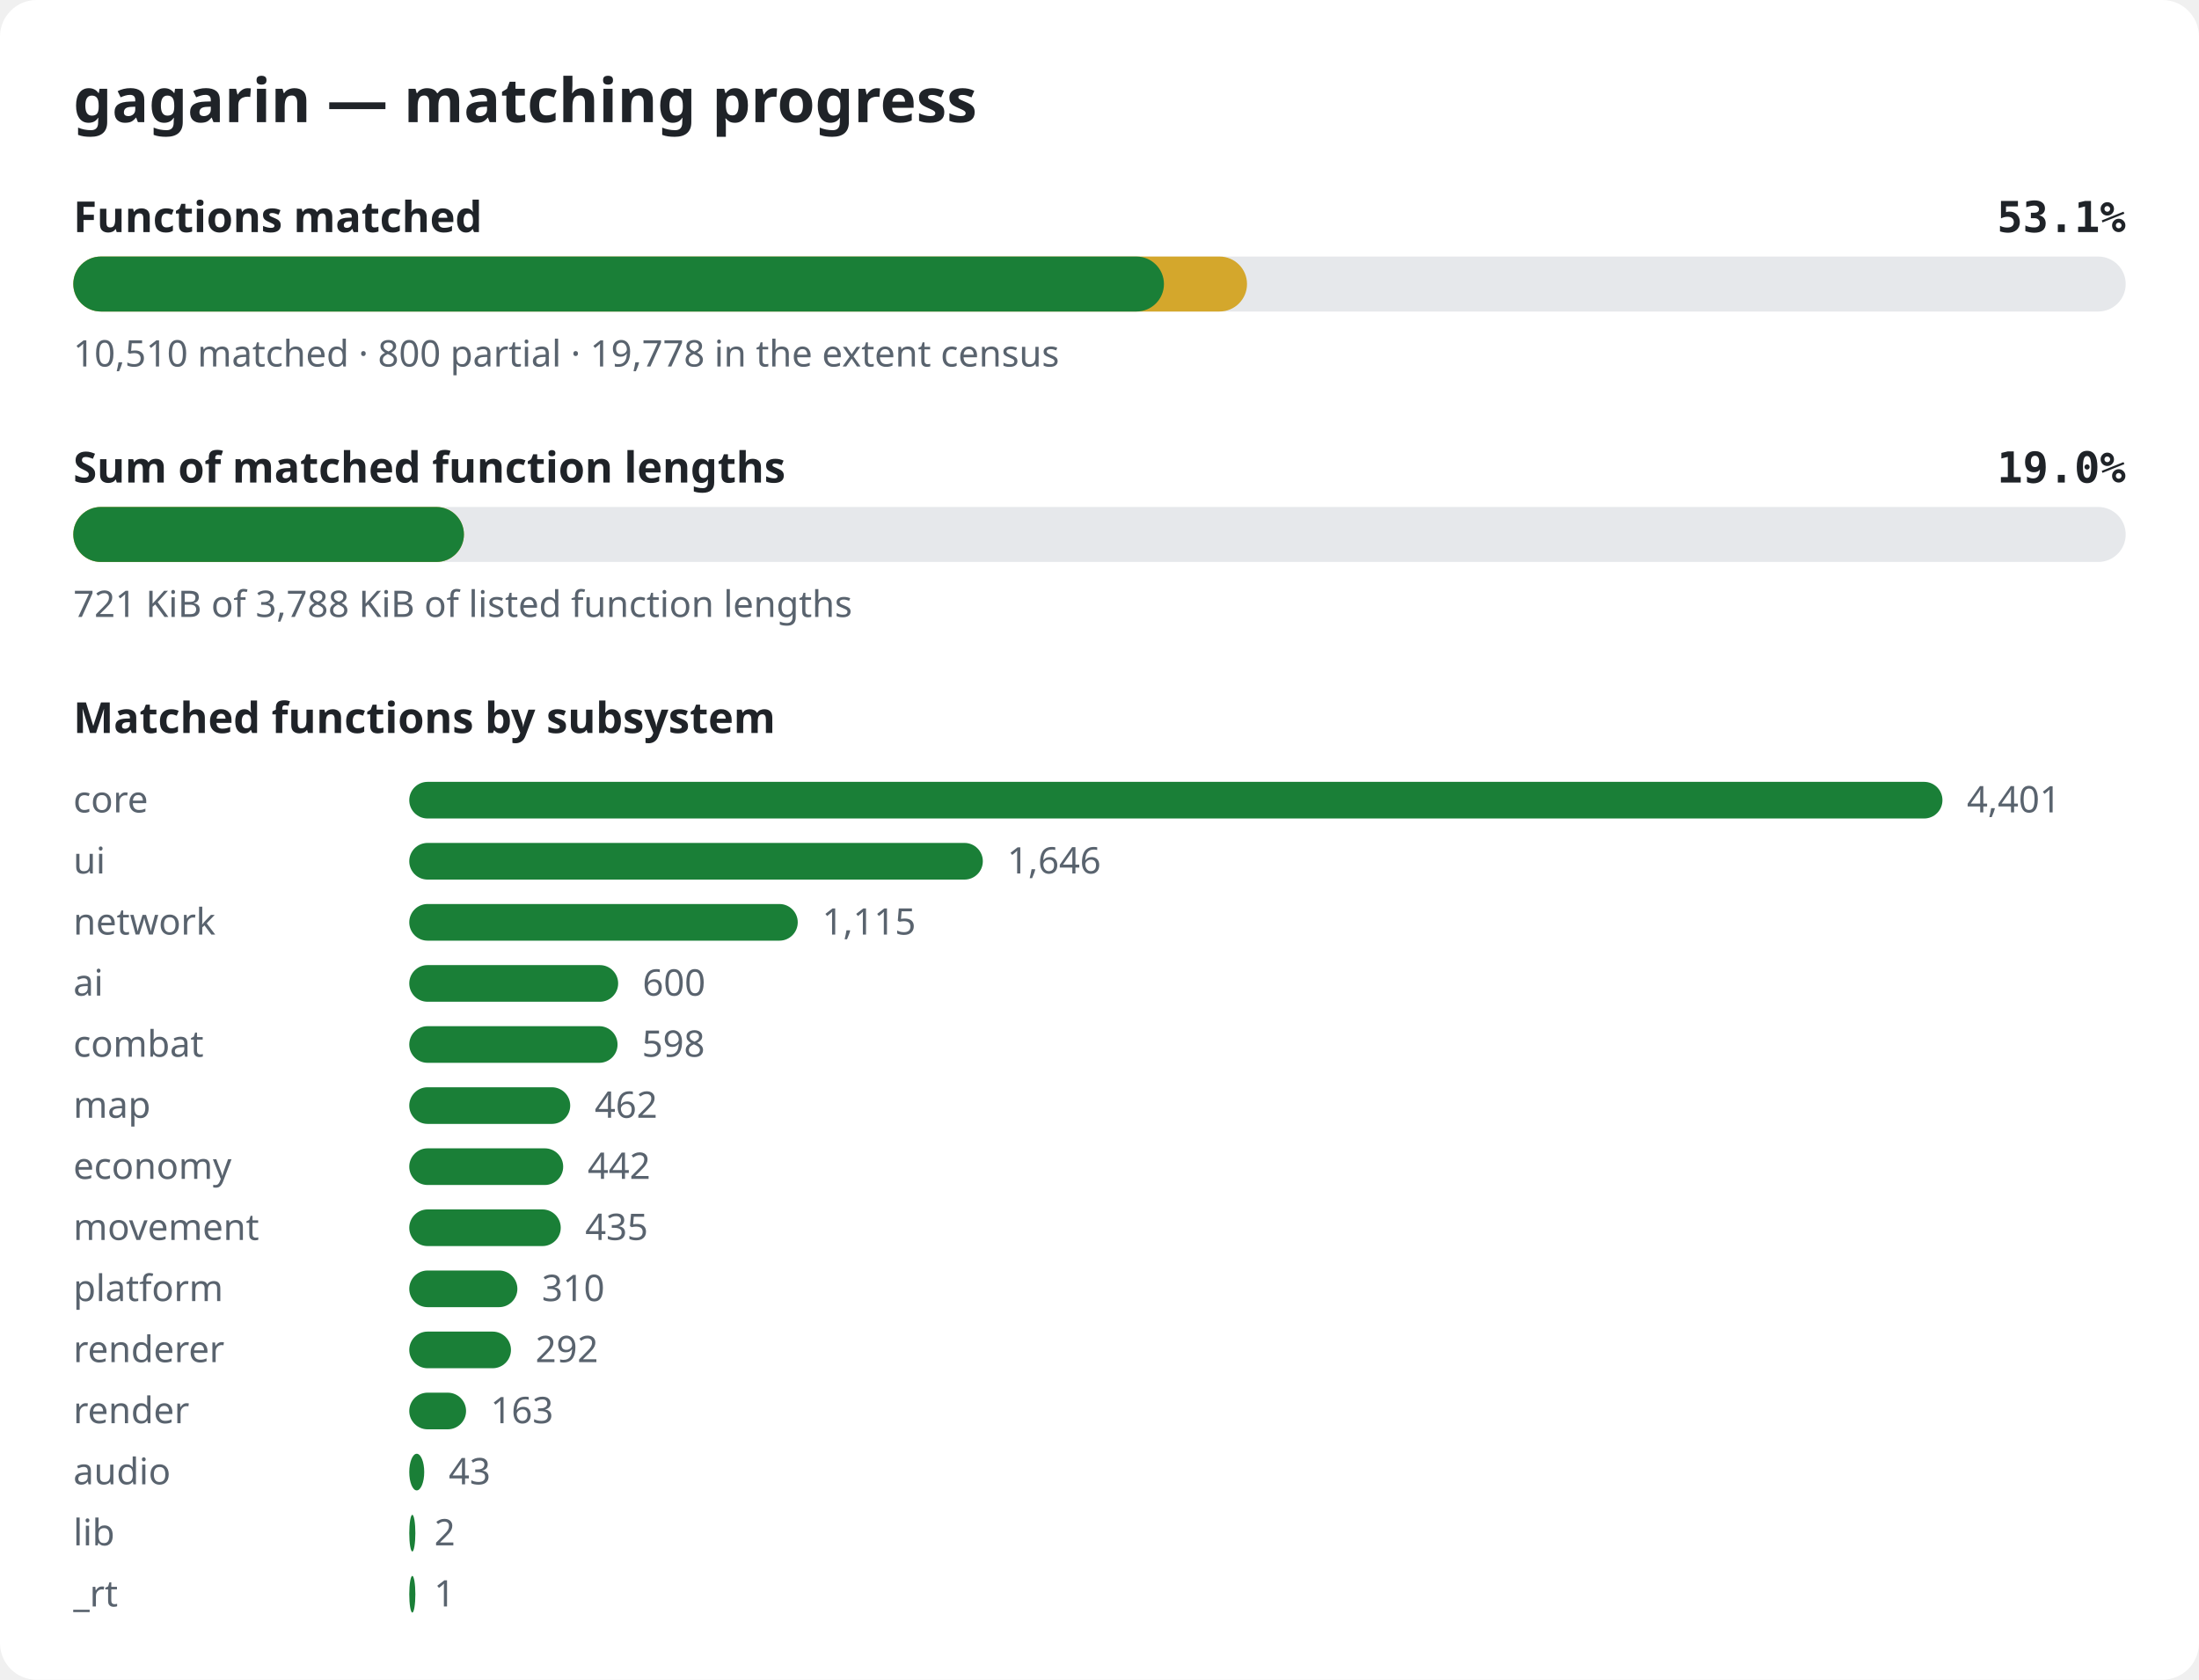
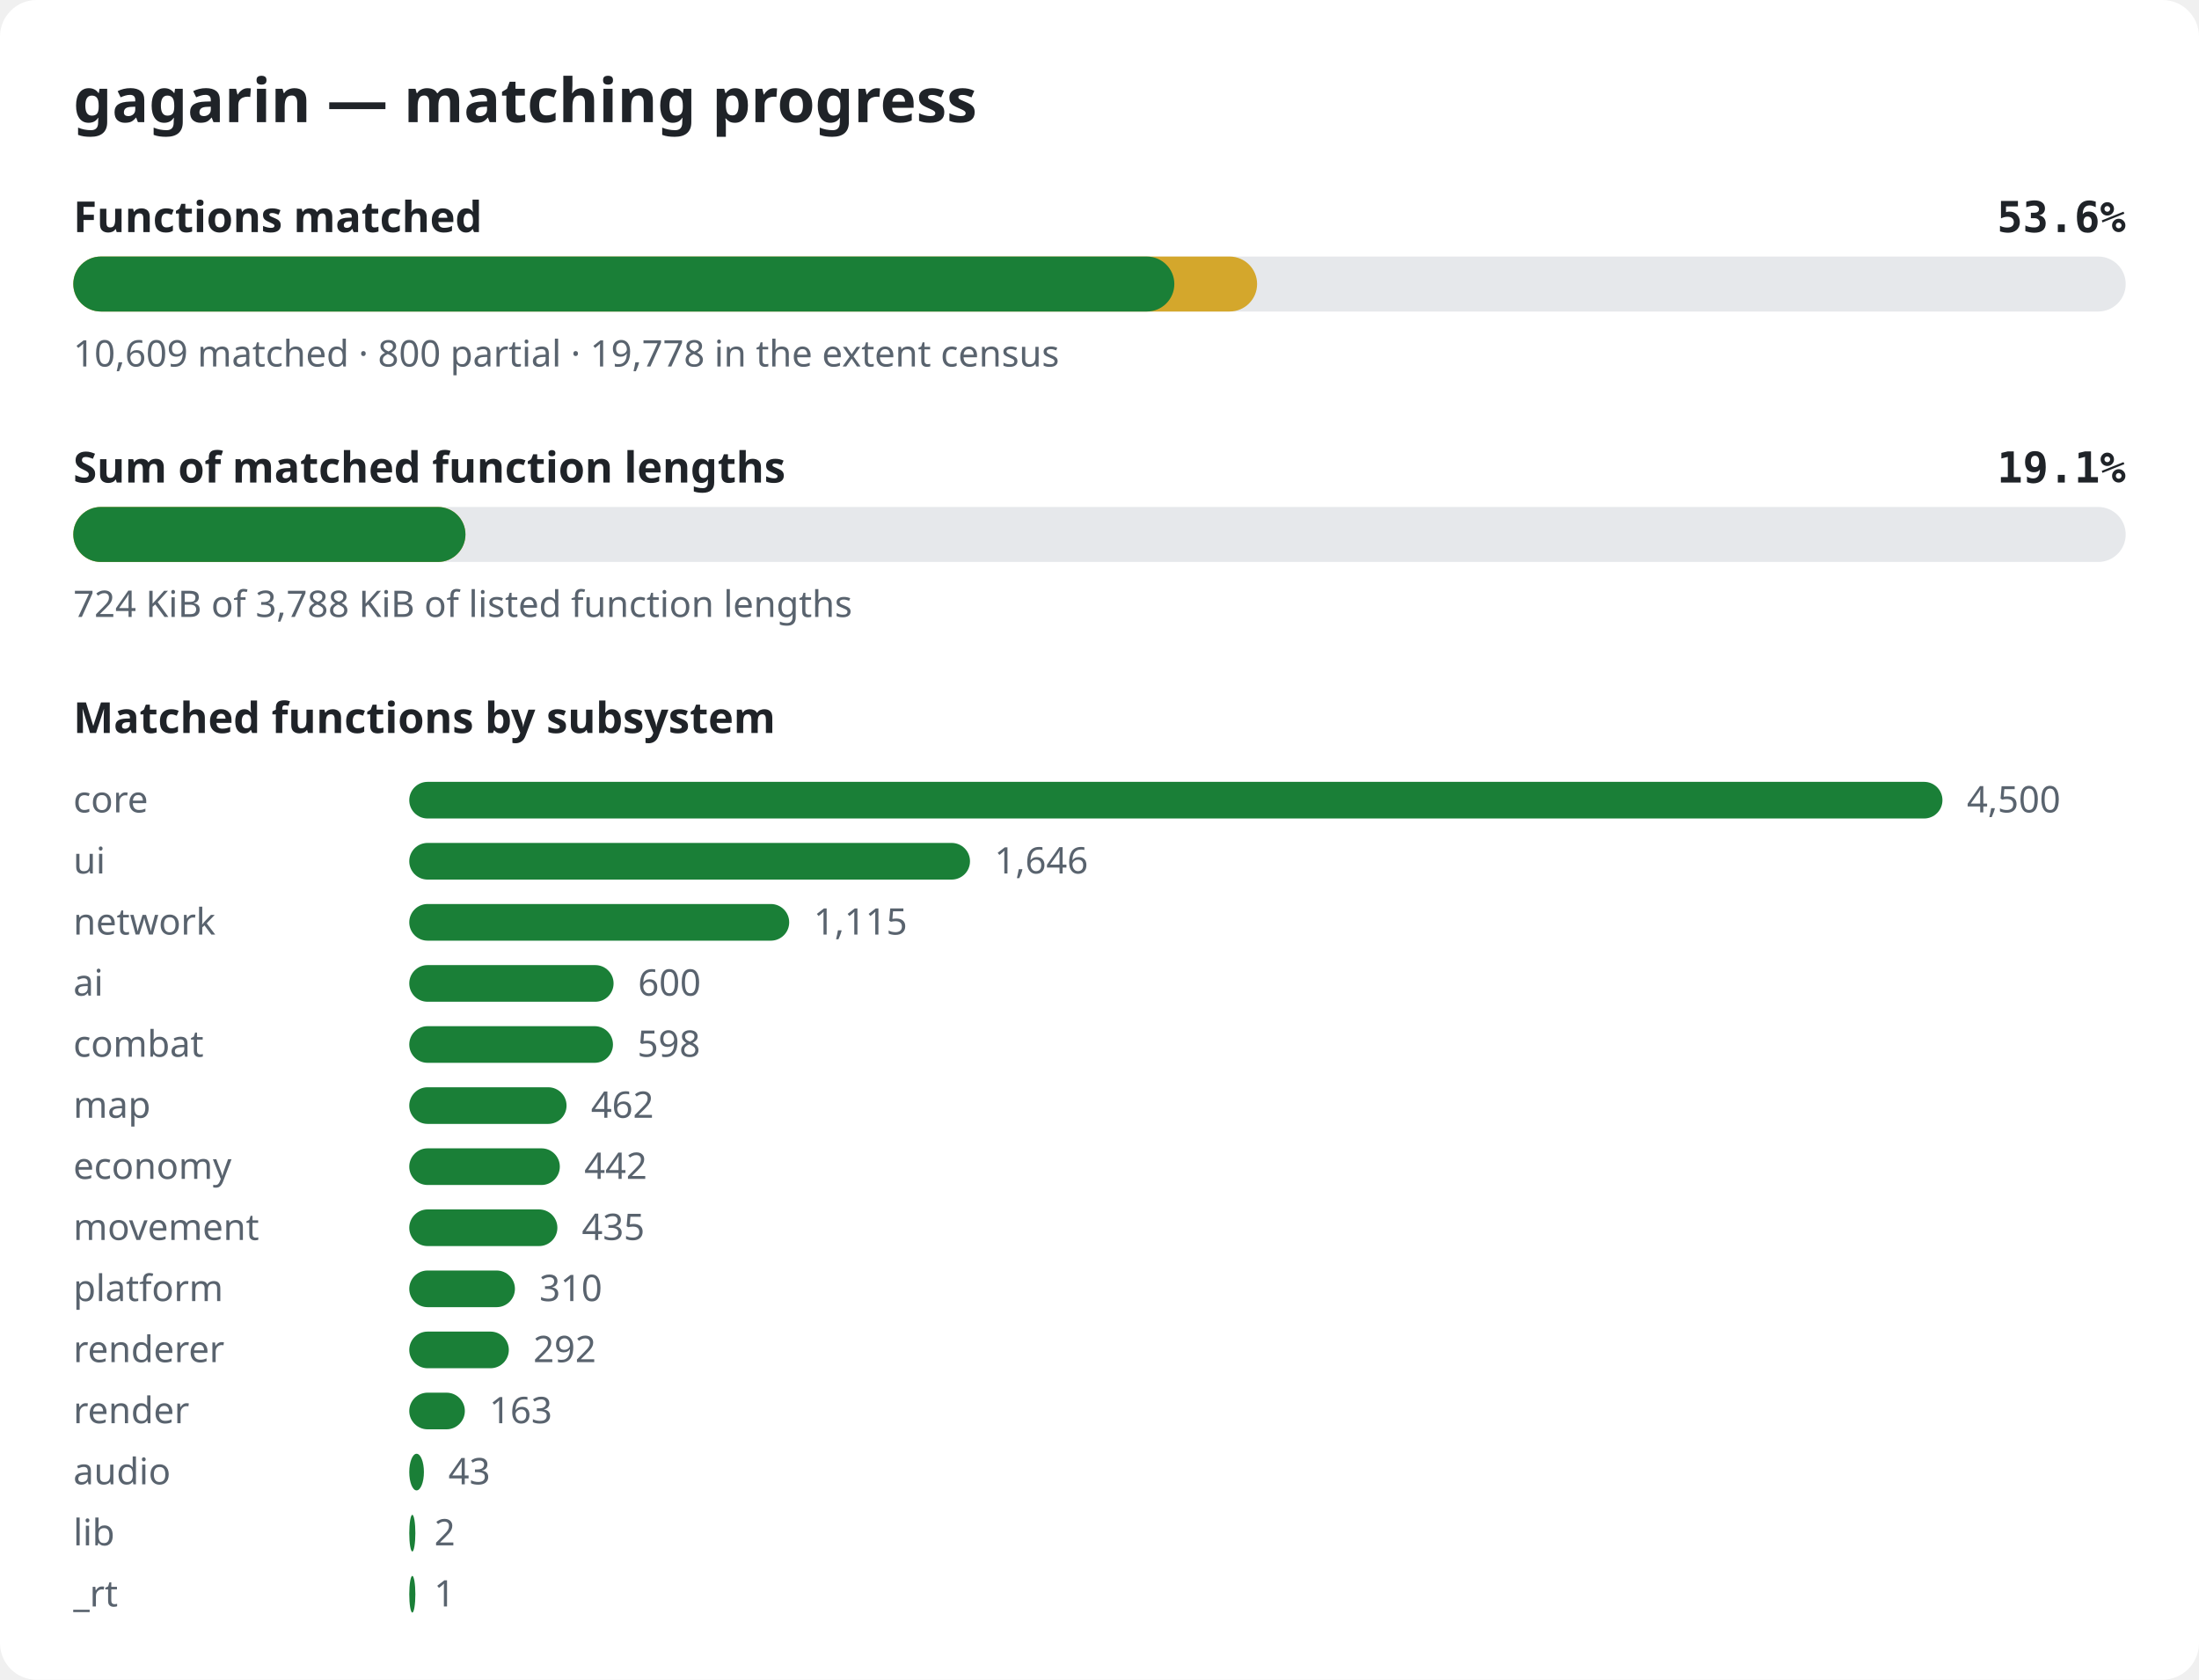
<svg xmlns="http://www.w3.org/2000/svg" width="720" height="550" viewBox="0 0 720 550" role="img" aria-label="gagarin matching progress">
  <style>.bg{fill:#ffffff}.title{font:600 20px sans-serif;fill:#1f2328}.label{font:600 14px sans-serif;fill:#1f2328}.pct{font:600 14px monospace;fill:#1f2328}.note{font:12px sans-serif;fill:#59636e}.track{fill:#e6e8eb}.done{fill:#1a7f37}.partial{fill:#d4a72c}@media (prefers-color-scheme: dark){.bg{fill:#0d1117}.title,.label,.pct{fill:#e6edf3}.note{fill:#9198a1}.track{fill:#262c36}.done{fill:#3fb950}.partial{fill:#d29922}}</style>
  <rect width="720" height="550" rx="12" class="bg" />
  <text x="24" y="40" class="title">gagarin — matching progress</text>
  <text x="24" y="76" class="label">Functions matched</text>
-   <text x="696" y="76" class="pct" text-anchor="end">53.1%</text>
+   <text x="696" y="76" class="pct" text-anchor="end">53.6%</text>
  <rect x="24" y="84" width="672" height="18" rx="9" class="track" />
-   <rect x="24" y="84" width="384.3" height="18" rx="9" class="partial" />
-   <rect x="24" y="84" width="357.1" height="18" rx="9" class="done" />
-   <text x="24" y="120" class="note">10,510 matched · 800 partial · 19,778 in the extent census</text>
+   <rect x="24" y="84" width="387.6" height="18" rx="9" class="partial" />
+   <rect x="24" y="84" width="360.5" height="18" rx="9" class="done" />
+   <text x="24" y="120" class="note">10,609 matched · 800 partial · 19,778 in the extent census</text>
  <text x="24" y="158" class="label">Sum of matched function lengths</text>
-   <text x="696" y="158" class="pct" text-anchor="end">19.0%</text>
+   <text x="696" y="158" class="pct" text-anchor="end">19.1%</text>
  <rect x="24" y="166" width="672" height="18" rx="9" class="track" />
-   <rect x="24" y="166" width="127.9" height="18" rx="9" class="partial" />
-   <rect x="24" y="166" width="127.9" height="18" rx="9" class="done" />
-   <text x="24" y="202" class="note">721 KiB of 3,788 KiB of listed function lengths</text>
+   <rect x="24" y="166" width="128.4" height="18" rx="9" class="partial" />
+   <rect x="24" y="166" width="128.4" height="18" rx="9" class="done" />
+   <text x="24" y="202" class="note">724 KiB of 3,788 KiB of listed function lengths</text>
  <text x="24" y="240" class="label">Matched functions by subsystem</text>
  <text x="24" y="266" class="note">core</text>
  <rect x="134" y="256" width="502.0" height="12" rx="6" class="done" />
-   <text x="644.0" y="266" class="note">4,401</text>
+   <text x="644.0" y="266" class="note">4,500</text>
  <text x="24" y="286" class="note">ui</text>
-   <rect x="134" y="276" width="187.8" height="12" rx="6" class="done" />
-   <text x="329.8" y="286" class="note">1,646</text>
+   <rect x="134" y="276" width="183.6" height="12" rx="6" class="done" />
+   <text x="325.6" y="286" class="note">1,646</text>
  <text x="24" y="306" class="note">network</text>
-   <rect x="134" y="296" width="127.2" height="12" rx="6" class="done" />
-   <text x="269.2" y="306" class="note">1,115</text>
+   <rect x="134" y="296" width="124.4" height="12" rx="6" class="done" />
+   <text x="266.4" y="306" class="note">1,115</text>
  <text x="24" y="326" class="note">ai</text>
-   <rect x="134" y="316" width="68.4" height="12" rx="6" class="done" />
-   <text x="210.4" y="326" class="note">600</text>
+   <rect x="134" y="316" width="66.9" height="12" rx="6" class="done" />
+   <text x="208.9" y="326" class="note">600</text>
  <text x="24" y="346" class="note">combat</text>
-   <rect x="134" y="336" width="68.2" height="12" rx="6" class="done" />
-   <text x="210.2" y="346" class="note">598</text>
+   <rect x="134" y="336" width="66.7" height="12" rx="6" class="done" />
+   <text x="208.7" y="346" class="note">598</text>
  <text x="24" y="366" class="note">map</text>
-   <rect x="134" y="356" width="52.7" height="12" rx="6" class="done" />
-   <text x="194.7" y="366" class="note">462</text>
+   <rect x="134" y="356" width="51.5" height="12" rx="6" class="done" />
+   <text x="193.5" y="366" class="note">462</text>
  <text x="24" y="386" class="note">economy</text>
-   <rect x="134" y="376" width="50.4" height="12" rx="6" class="done" />
-   <text x="192.4" y="386" class="note">442</text>
+   <rect x="134" y="376" width="49.3" height="12" rx="6" class="done" />
+   <text x="191.3" y="386" class="note">442</text>
  <text x="24" y="406" class="note">movement</text>
-   <rect x="134" y="396" width="49.6" height="12" rx="6" class="done" />
-   <text x="191.6" y="406" class="note">435</text>
+   <rect x="134" y="396" width="48.5" height="12" rx="6" class="done" />
+   <text x="190.5" y="406" class="note">435</text>
  <text x="24" y="426" class="note">platform</text>
-   <rect x="134" y="416" width="35.4" height="12" rx="6" class="done" />
-   <text x="177.4" y="426" class="note">310</text>
+   <rect x="134" y="416" width="34.6" height="12" rx="6" class="done" />
+   <text x="176.6" y="426" class="note">310</text>
  <text x="24" y="446" class="note">renderer</text>
-   <rect x="134" y="436" width="33.3" height="12" rx="6" class="done" />
-   <text x="175.3" y="446" class="note">292</text>
+   <rect x="134" y="436" width="32.6" height="12" rx="6" class="done" />
+   <text x="174.6" y="446" class="note">292</text>
  <text x="24" y="466" class="note">render</text>
-   <rect x="134" y="456" width="18.6" height="12" rx="6" class="done" />
-   <text x="160.6" y="466" class="note">163</text>
+   <rect x="134" y="456" width="18.2" height="12" rx="6" class="done" />
+   <text x="160.2" y="466" class="note">163</text>
  <text x="24" y="486" class="note">audio</text>
-   <rect x="134" y="476" width="4.9" height="12" rx="6" class="done" />
-   <text x="146.9" y="486" class="note">43</text>
+   <rect x="134" y="476" width="4.8" height="12" rx="6" class="done" />
+   <text x="146.8" y="486" class="note">43</text>
  <text x="24" y="506" class="note">lib</text>
  <rect x="134" y="496" width="2.0" height="12" rx="6" class="done" />
  <text x="142.2" y="506" class="note">2</text>
  <text x="24" y="526" class="note">_rt</text>
  <rect x="134" y="516" width="2.0" height="12" rx="6" class="done" />
  <text x="142.1" y="526" class="note">1</text>
</svg>
